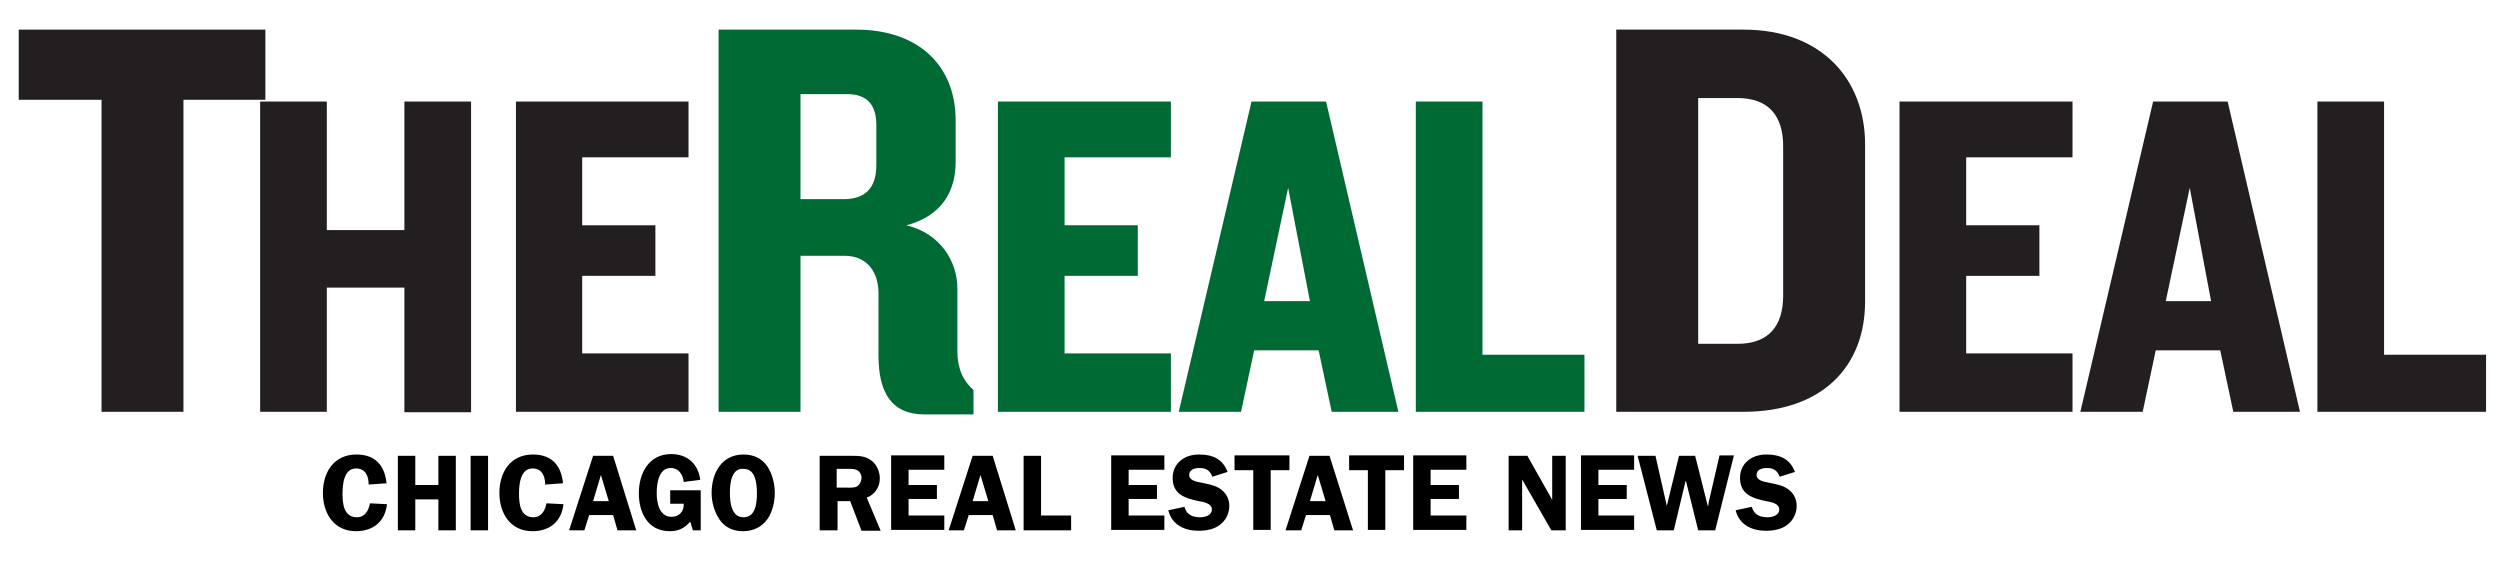
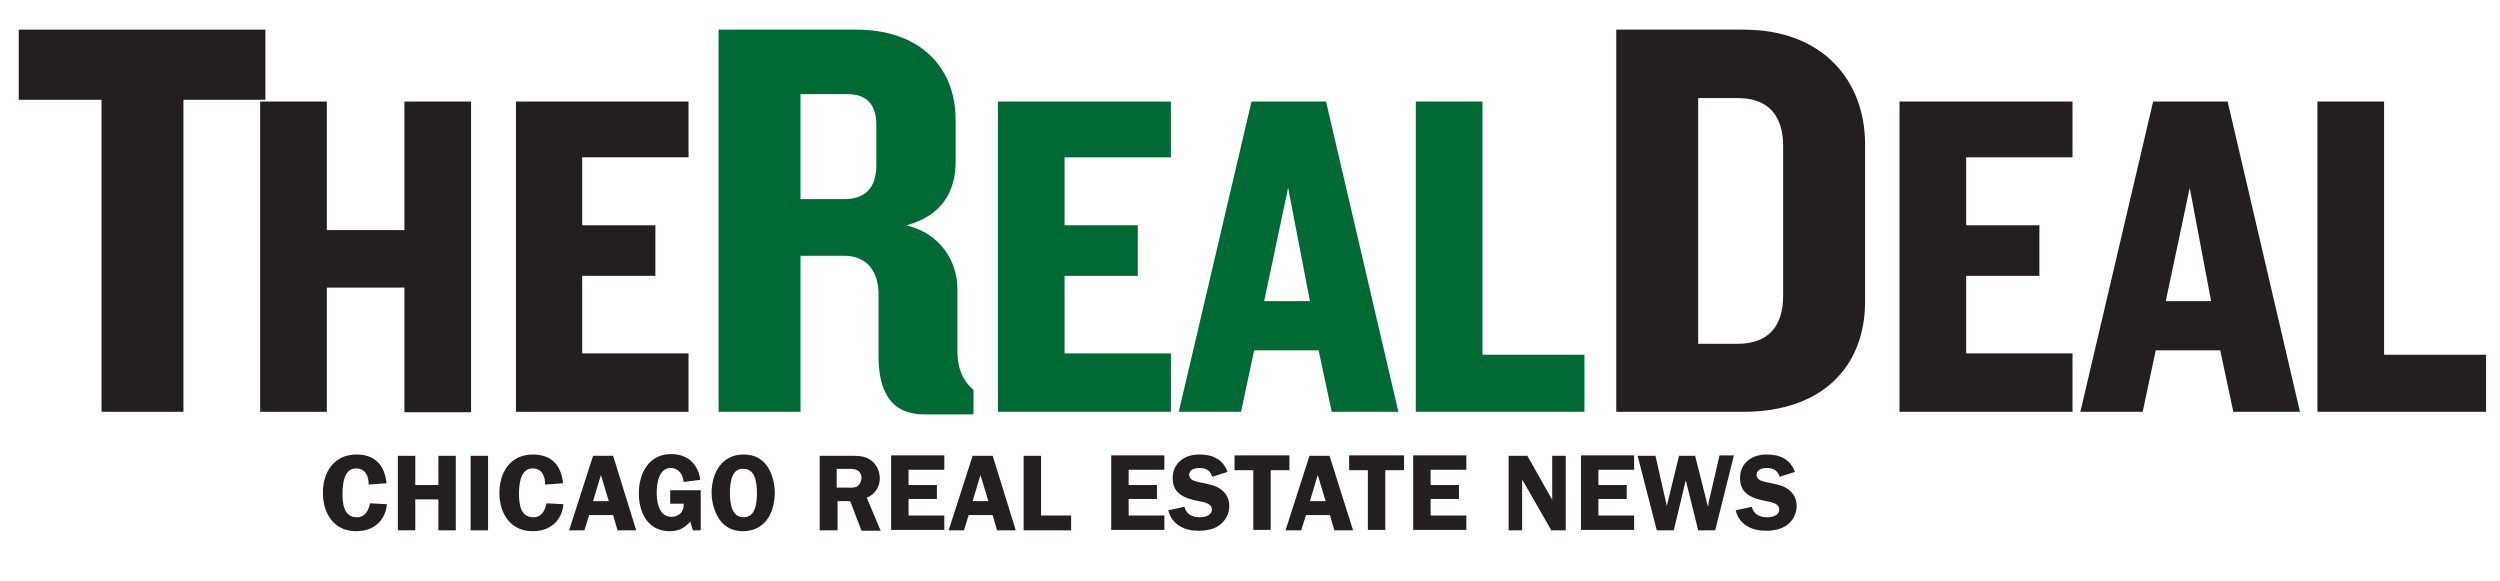
- <svg xmlns="http://www.w3.org/2000/svg" version="1.1" id="CHICAGO" x="0px" y="0px" viewBox="0 0 573.7 133.3" style="enable-background:new 0 0 573.7 133.3;" xml:space="preserve">
+ <svg xmlns="http://www.w3.org/2000/svg" version="1.1" id="trd-chicago-logo" x="0px" y="0px" viewBox="0 0 573.7 133.3" style="enable-background:new 0 0 573.7 133.3;" xml:space="preserve">
  <style type="text/css">
	.st0{fill:#231F20;}
	.st1{fill:#006A35;}
- 	.st2{enable-background:new    ;}
</style>
  <path class="st0" d="M570.5,94.5V81.4h-23.4V23.3h-15.3v71.2H570.5z M507.4,69.1H497l5.5-26L507.4,69.1z M527.8,94.5l-16.6-71.2  h-17.1l-16.7,71.2h14.3l3-14.1h14.8l3,14.1H527.8z M475.6,94.5V81.1h-24.4V63.3H468V51.7h-16.8V36.1h24.4V23.3h-39.7v71.2H475.6z   M409.2,67.8c0,7-3.3,11.1-10.5,11.1h-9V22.5h9c7.2,0,10.5,4.1,10.5,11.1V67.8z M428,69.2V33.1c0-14.6-9.7-26.3-27.9-26.3h-29.2  v87.7h29.2C418.3,94.5,428,84,428,69.2" />
  <path class="st1" d="M363.6,94.5V81.4h-23.4V23.3h-15.3v71.2H363.6z M300.6,69.1h-10.5l5.5-26L300.6,69.1z M320.9,94.5l-16.6-71.2  h-17.1l-16.7,71.2h14.3l3-14.1h14.8l3,14.1H320.9z M268.7,94.5V81.1h-24.4V63.3h16.8V51.7h-16.8V36.1h24.4V23.3H229v71.2H268.7z   M201.1,37.9c0,5.3-2.6,7.8-7.5,7.8h-9.9V21.6h10.7c4.9,0,6.7,2.8,6.7,7.1V37.9z M223.4,95v-5.5c-2.4-2.1-3.7-4.9-3.7-9V66.2  c0-6.1-3.8-12.6-11.7-14.5c7.9-2.1,11.3-7.5,11.3-14.6v-9.5c0-12.6-8.6-20.8-22.8-20.8h-31.6v87.7h18.8V58.7h10.1  c5.4,0,7.8,4,7.8,8.6v14.4c0,8.2,2.9,13.4,10.5,13.4h11.3V95z" />
-   <path class="st0" d="M92.8,23.3v29.5H75V23.3H59.7v71.2H75V66h17.8v28.6h15.3V23.3H92.8z M118.4,23.3v71.2H158V81.1h-24.4V63.3h16.8  V51.7h-16.8V36.1H158V23.3H118.4z M4.3,6.8v16.1h19v71.6h18.8V22.9h18.8V6.8H4.3z" />
-   <g class="st2">
+   <path class="st0" d="M92.8,23.3v29.5H75V23.3H59.7v71.2H75V66h17.8v28.6h15.3V23.3H92.8z M118.4,23.3v71.2H158V81.1h-24.4V63.3h16.8 V51.7h-16.8V36.1H158V23.3H118.4z M4.3,6.8v16.1h19v71.6h18.8V22.9h18.8V6.8H4.3z" />
+   <g class="st0">
    <path d="M84.6,111.2c0-1.9-0.7-3.7-2.9-3.7c-2.8,0-3.1,3.7-3.1,5.8c0,2.3,0.3,5.4,3.3,5.4c1.9,0,2.7-1.6,3-3.2l3.9,0.2   c-0.4,3.9-3.1,6.2-7.1,6.2c-5.1,0-7.6-4.1-7.6-8.8c0-4.7,2.5-8.8,7.7-8.8c4.3,0,6.5,2.5,6.9,6.6L84.6,111.2z" />
    <path d="M104.6,121.7h-4v-7.1h-5.3v7.1h-4v-17.1h4v6.7h5.3v-6.7h4V121.7z" />
    <path d="M112,121.7h-4v-17.1h4V121.7z" />
    <path d="M125.1,111.2c0-1.9-0.7-3.7-2.9-3.7c-2.8,0-3.1,3.7-3.1,5.8c0,2.3,0.3,5.4,3.3,5.4c1.9,0,2.7-1.6,3-3.2l3.9,0.2   c-0.4,3.9-3.1,6.2-7.1,6.2c-5.1,0-7.6-4.1-7.6-8.8c0-4.7,2.5-8.8,7.7-8.8c4.3,0,6.5,2.5,6.9,6.6L125.1,111.2z" />
    <path d="M146,121.7h-4.3l-1-3.5h-5.5l-1.1,3.5h-3.5l5.5-17.1h4.6L146,121.7z M139.7,115l-1.8-6l-1.8,6H139.7z" />
    <path d="M153.8,115.7v-3.2h7v9.2h-1.8l-0.6-2c-1.3,1.5-2.7,2.2-4.7,2.2c-5,0-7.1-4.2-7.1-8.7c0-4.6,2.3-9,7.4-9   c3.7,0,6.2,2.2,6.7,5.9l-3.8,0.5c-0.2-1.7-1.1-3.2-3-3.2c-2.8,0-3.2,3.7-3.2,5.8c0,2.2,0.6,5.4,3.4,5.4c1.7,0,2.9-1.2,2.8-3H153.8z   " />
    <path d="M165.1,119.2c-1.2-1.8-1.8-4-1.8-6.1c0-4.5,2.3-8.8,7.3-8.8c2.3,0,4.1,0.8,5.4,2.6c1.2,1.7,1.8,4.1,1.8,6.2   c0,1.9-0.5,4.3-1.6,5.9c-1.3,1.9-3.3,2.9-5.7,2.9C168.3,121.9,166.4,121.1,165.1,119.2z M168,109.5c-0.4,1-0.5,2.5-0.5,3.6   c0,2.1,0.3,5.6,3.1,5.6c1.4,0,2.1-0.7,2.6-1.9c0.4-1,0.5-2.5,0.5-3.6c0-1.2-0.1-2.7-0.6-3.9c-0.5-1.1-1.2-1.7-2.5-1.7   C169.3,107.5,168.5,108.2,168,109.5z" />
    <path d="M192.1,121.7h-4v-17.1h7.2c1.5,0,3.1,0,4.4,0.9c1.4,0.9,2.2,2.6,2.2,4.3c0,1.9-1.1,3.7-3,4.4l3.2,7.6h-4.4l-2.6-6.8h-2.9   V121.7z M192.1,111.9h2.2c0.8,0,1.7,0.1,2.4-0.3c0.6-0.4,1-1.2,1-2c0-0.7-0.4-1.4-1-1.7c-0.7-0.4-1.8-0.3-2.6-0.3h-2.1V111.9z" />
    <path d="M208.5,107.8v3.5h6.5v3.2h-6.5v3.8h8.2v3.3h-12.2v-17.1h12.2v3.3H208.5z" />
    <path d="M233.1,121.7h-4.3l-1-3.5h-5.5l-1.1,3.5h-3.5l5.5-17.1h4.6L233.1,121.7z M226.8,115l-1.8-6l-1.8,6H226.8z" />
    <path d="M245.8,118.3v3.4h-10.9v-17.1h4v13.7H245.8z" />
    <path d="M259,107.8v3.5h6.5v3.2H259v3.8h8.2v3.3H255v-17.1h12.2v3.3H259z" />
    <path d="M278.2,109.4c-0.5-1.4-1.4-2-2.9-2c-1.1,0-2.4,0.3-2.4,1.6c0,1.2,1.5,1.5,2.5,1.7c1.4,0.3,3.3,0.6,4.5,1.4   c1.4,0.9,2.2,2.3,2.2,4c0,1.7-0.8,3.3-2.1,4.3c-1.4,1.1-3.2,1.4-5,1.4c-3.2,0-6.1-1.4-6.9-4.7l3.7-0.8c0.5,1.8,1.8,2.4,3.6,2.4   c1.1,0,2.7-0.4,2.7-1.8c0-1.4-1.9-1.7-3-1.9c-3-0.6-6-1.5-6-5.3c0-1.6,0.6-3,1.8-4c1.2-1,2.7-1.4,4.3-1.4c3,0,5.4,1,6.5,4   L278.2,109.4z" />
    <path d="M295.9,107.9h-4.3v13.7h-4v-13.7h-4.3v-3.4h12.6V107.9z" />
    <path d="M310.5,121.7h-4.3l-1-3.5h-5.5l-1.1,3.5H295l5.5-17.1h4.6L310.5,121.7z M304.2,115l-1.8-6l-1.8,6H304.2z" />
    <path d="M322.2,107.9h-4.3v13.7h-4v-13.7h-4.3v-3.4h12.6V107.9z" />
    <path d="M328.3,107.8v3.5h6.5v3.2h-6.5v3.8h8.2v3.3h-12.2v-17.1h12.2v3.3H328.3z" />
    <path d="M359.5,121.7H356l-6.6-11.5h-0.1v11.5h-3.1v-17.1h4.3l5.7,10.1h0v-10.1h3.1V121.7z" />
    <path d="M366.8,107.8v3.5h6.5v3.2h-6.5v3.8h8.2v3.3h-12.2v-17.1H375v3.3H366.8z" />
    <path d="M393.6,121.7h-3.9l-2.8-11.3h-0.1l-2.7,11.3h-3.9l-4.4-17.1h4.1l2.6,11.5h0l2.8-11.5h3.7l2.9,11.5h0.1l0.1-0.8l2.5-10.8   h3.3L393.6,121.7z" />
    <path d="M408.4,109.4c-0.5-1.4-1.4-2-2.9-2c-1.1,0-2.4,0.3-2.4,1.6c0,1.2,1.5,1.5,2.5,1.7c1.4,0.3,3.3,0.6,4.5,1.4   c1.4,0.9,2.2,2.3,2.2,4c0,1.7-0.8,3.3-2.1,4.3c-1.4,1.1-3.2,1.4-5,1.4c-3.2,0-6.1-1.4-6.9-4.7l3.7-0.8c0.5,1.8,1.8,2.4,3.6,2.4   c1.1,0,2.7-0.4,2.7-1.8c0-1.4-1.9-1.7-3-1.9c-3-0.6-6-1.5-6-5.3c0-1.6,0.6-3,1.8-4c1.2-1,2.7-1.4,4.3-1.4c3,0,5.4,1,6.5,4   L408.4,109.4z" />
  </g>
</svg>
